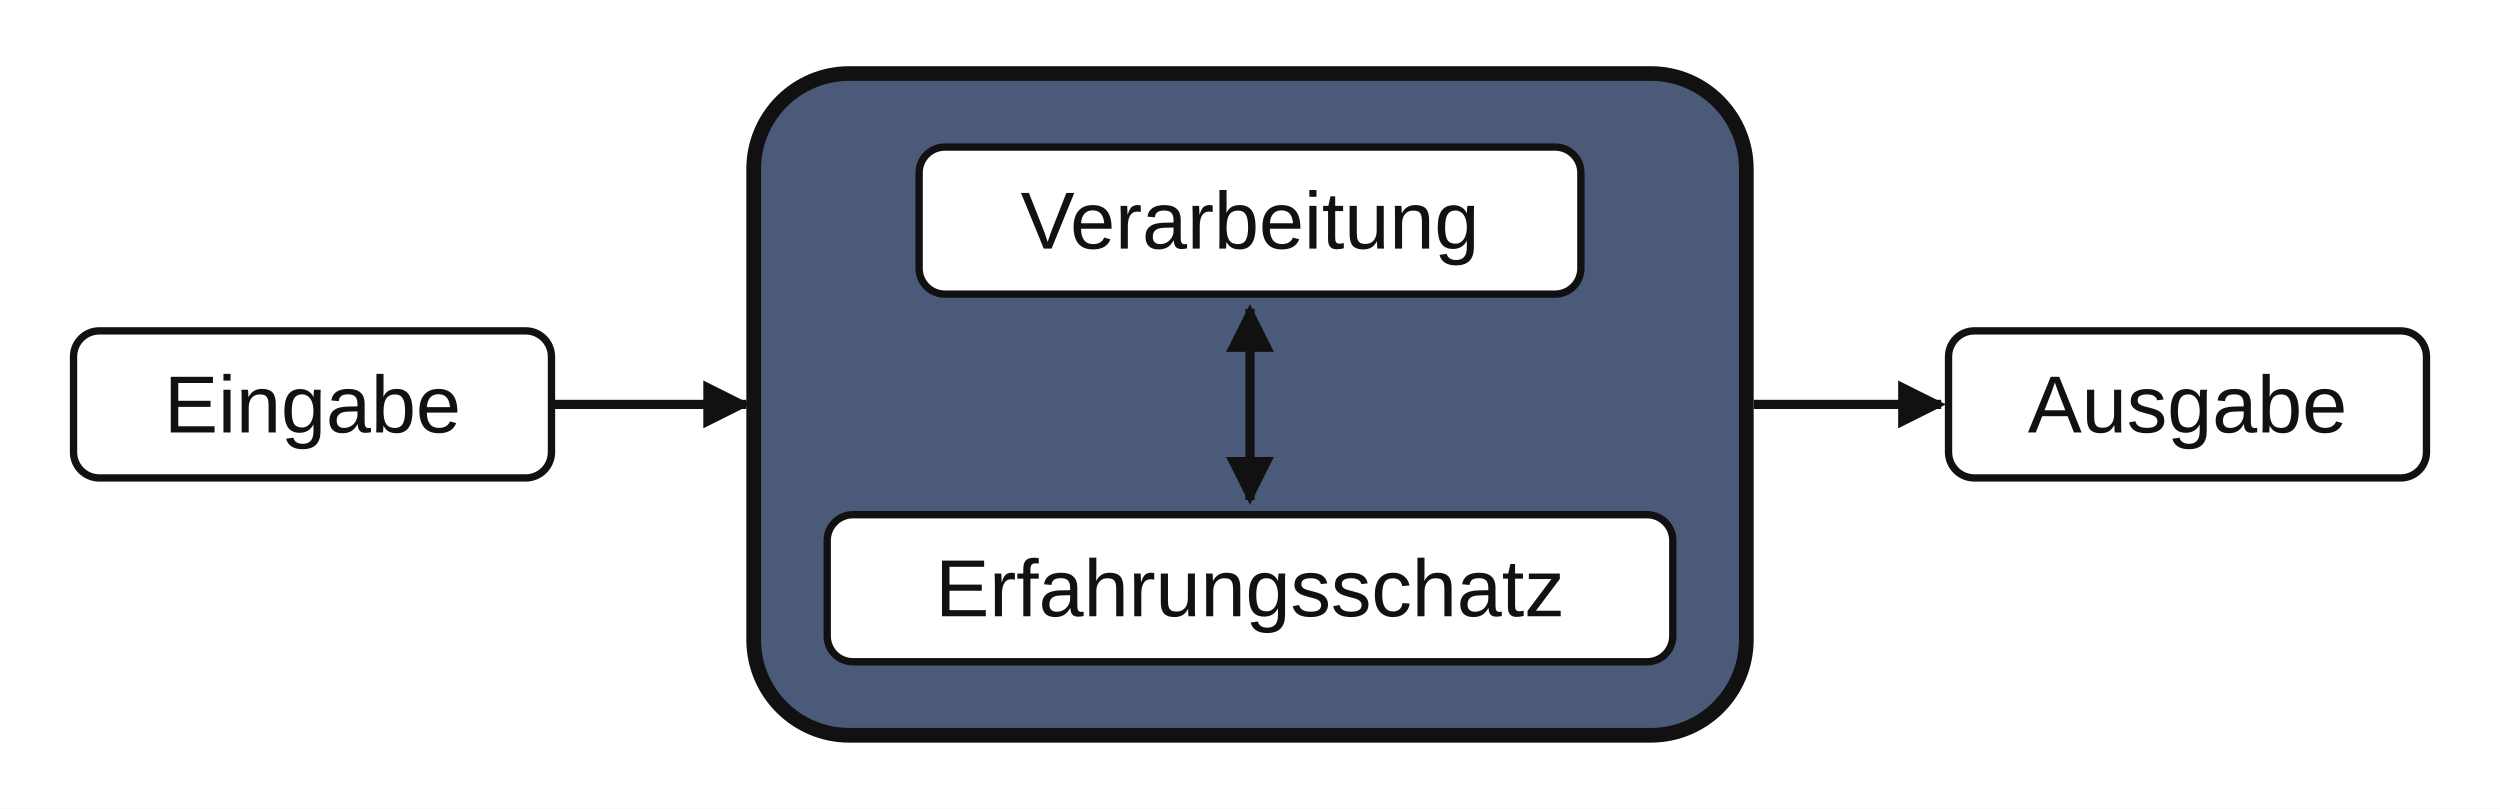
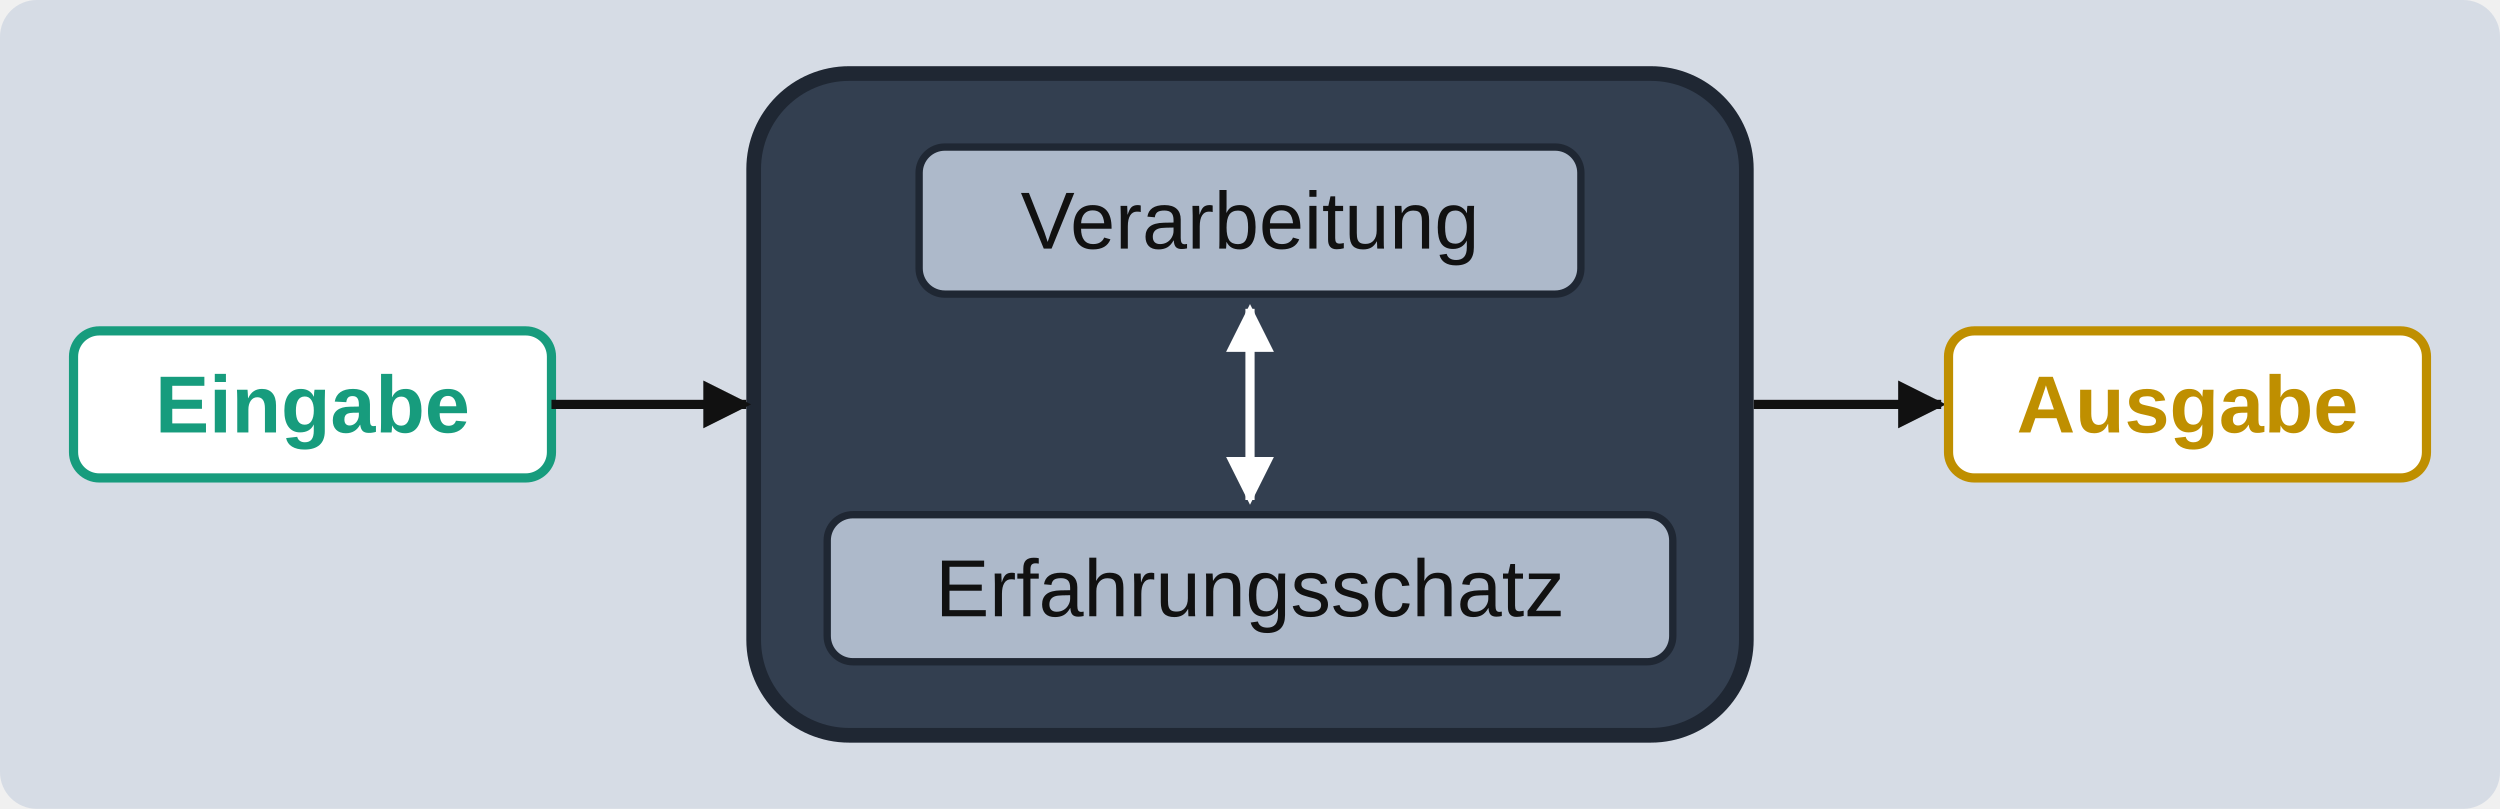
<svg xmlns="http://www.w3.org/2000/svg" viewBox="0 0 680 220" width="680" height="220" role="img" aria-labelledby="t d">
  <defs>
    <marker id="pfeil" viewBox="0 0 10 10" refX="9" refY="5" markerWidth="13" markerHeight="13" markerUnits="userSpaceOnUse" orient="auto-start-reverse">
      <path d="M0,0 L10,5 L0,10 z" fill="#111" />
    </marker>
+     <marker id="pfeilhell" viewBox="0 0 10 10" refX="9" refY="5" markerWidth="13" markerHeight="13" markerUnits="userSpaceOnUse" orient="auto-start-reverse">
+       <path d="M0,0 L10,5 L0,10 z" fill="#fff" />
+     </marker>
  </defs>
-   <rect width="680" height="220" fill="#fff" />
-   <rect x="205" y="20" width="270" height="180" rx="26" fill="#4a5a78" stroke="#111" stroke-width="4" />
-   <rect x="20" y="90" width="130" height="40" rx="7" fill="#fff" stroke="#111" stroke-width="2" />
-   <text x="85.0" y="110.0" font-family="Arial, Helvetica, sans-serif" font-size="22" fill="#111" text-anchor="middle" dominant-baseline="central">Eingabe</text>
+   <rect width="680" height="220" rx="10" fill="#d6dce5" />
+   <rect x="205" y="20" width="270" height="180" rx="26" fill="#333f50" stroke="#1f2733" stroke-width="4" />
+   <rect x="20" y="90" width="130" height="40" rx="7" fill="#fff" stroke="#179c7d" stroke-width="2.5" />
+   <text x="85.0" y="110.0" font-family="Arial, Helvetica, sans-serif" font-size="22" text-anchor="middle" dominant-baseline="central" font-weight="bold" fill="#179c7d">Eingabe</text>
  <line x1="150" y1="110" x2="203" y2="110" stroke="#111" stroke-width="2.5" marker-end="url(#pfeil)" />
  <line x1="477" y1="110" x2="528" y2="110" stroke="#111" stroke-width="2.5" marker-end="url(#pfeil)" />
-   <rect x="530" y="90" width="130" height="40" rx="7" fill="#fff" stroke="#111" stroke-width="2" />
-   <text x="595.0" y="110.0" font-family="Arial, Helvetica, sans-serif" font-size="22" fill="#111" text-anchor="middle" dominant-baseline="central">Ausgabe</text>
-   <rect x="250" y="40" width="180" height="40" rx="7" fill="#fff" stroke="#111" stroke-width="2" />
-   <text x="340.0" y="60.0" font-family="Arial, Helvetica, sans-serif" font-size="22" fill="#111" text-anchor="middle" dominant-baseline="central">Verarbeitung</text>
-   <line x1="340" y1="84" x2="340" y2="136" stroke="#111" stroke-width="2.5" marker-end="url(#pfeil)" marker-start="url(#pfeil)" />
-   <rect x="225" y="140" width="230" height="40" rx="7" fill="#fff" stroke="#111" stroke-width="2" />
-   <text x="340.0" y="160.0" font-family="Arial, Helvetica, sans-serif" font-size="22" fill="#111" text-anchor="middle" dominant-baseline="central">Erfahrungsschatz</text>
+   <rect x="530" y="90" width="130" height="40" rx="7" fill="#fff" stroke="#bf8f00" stroke-width="2.5" />
+   <text x="595.0" y="110.0" font-family="Arial, Helvetica, sans-serif" font-size="22" text-anchor="middle" dominant-baseline="central" font-weight="bold" fill="#bf8f00">Ausgabe</text>
+   <rect x="250" y="40" width="180" height="40" rx="7" fill="#adb9ca" stroke="#1f2733" stroke-width="2" />
+   <text x="340.0" y="60.0" font-family="Arial, Helvetica, sans-serif" font-size="22" text-anchor="middle" dominant-baseline="central" fill="#111">Verarbeitung</text>
+   <line x1="340" y1="84" x2="340" y2="136" stroke="#fff" stroke-width="2.5" marker-end="url(#pfeilhell)" marker-start="url(#pfeilhell)" />
+   <rect x="225" y="140" width="230" height="40" rx="7" fill="#adb9ca" stroke="#1f2733" stroke-width="2" />
+   <text x="340.0" y="160.0" font-family="Arial, Helvetica, sans-serif" font-size="22" text-anchor="middle" dominant-baseline="central" fill="#111">Erfahrungsschatz</text>
</svg>
